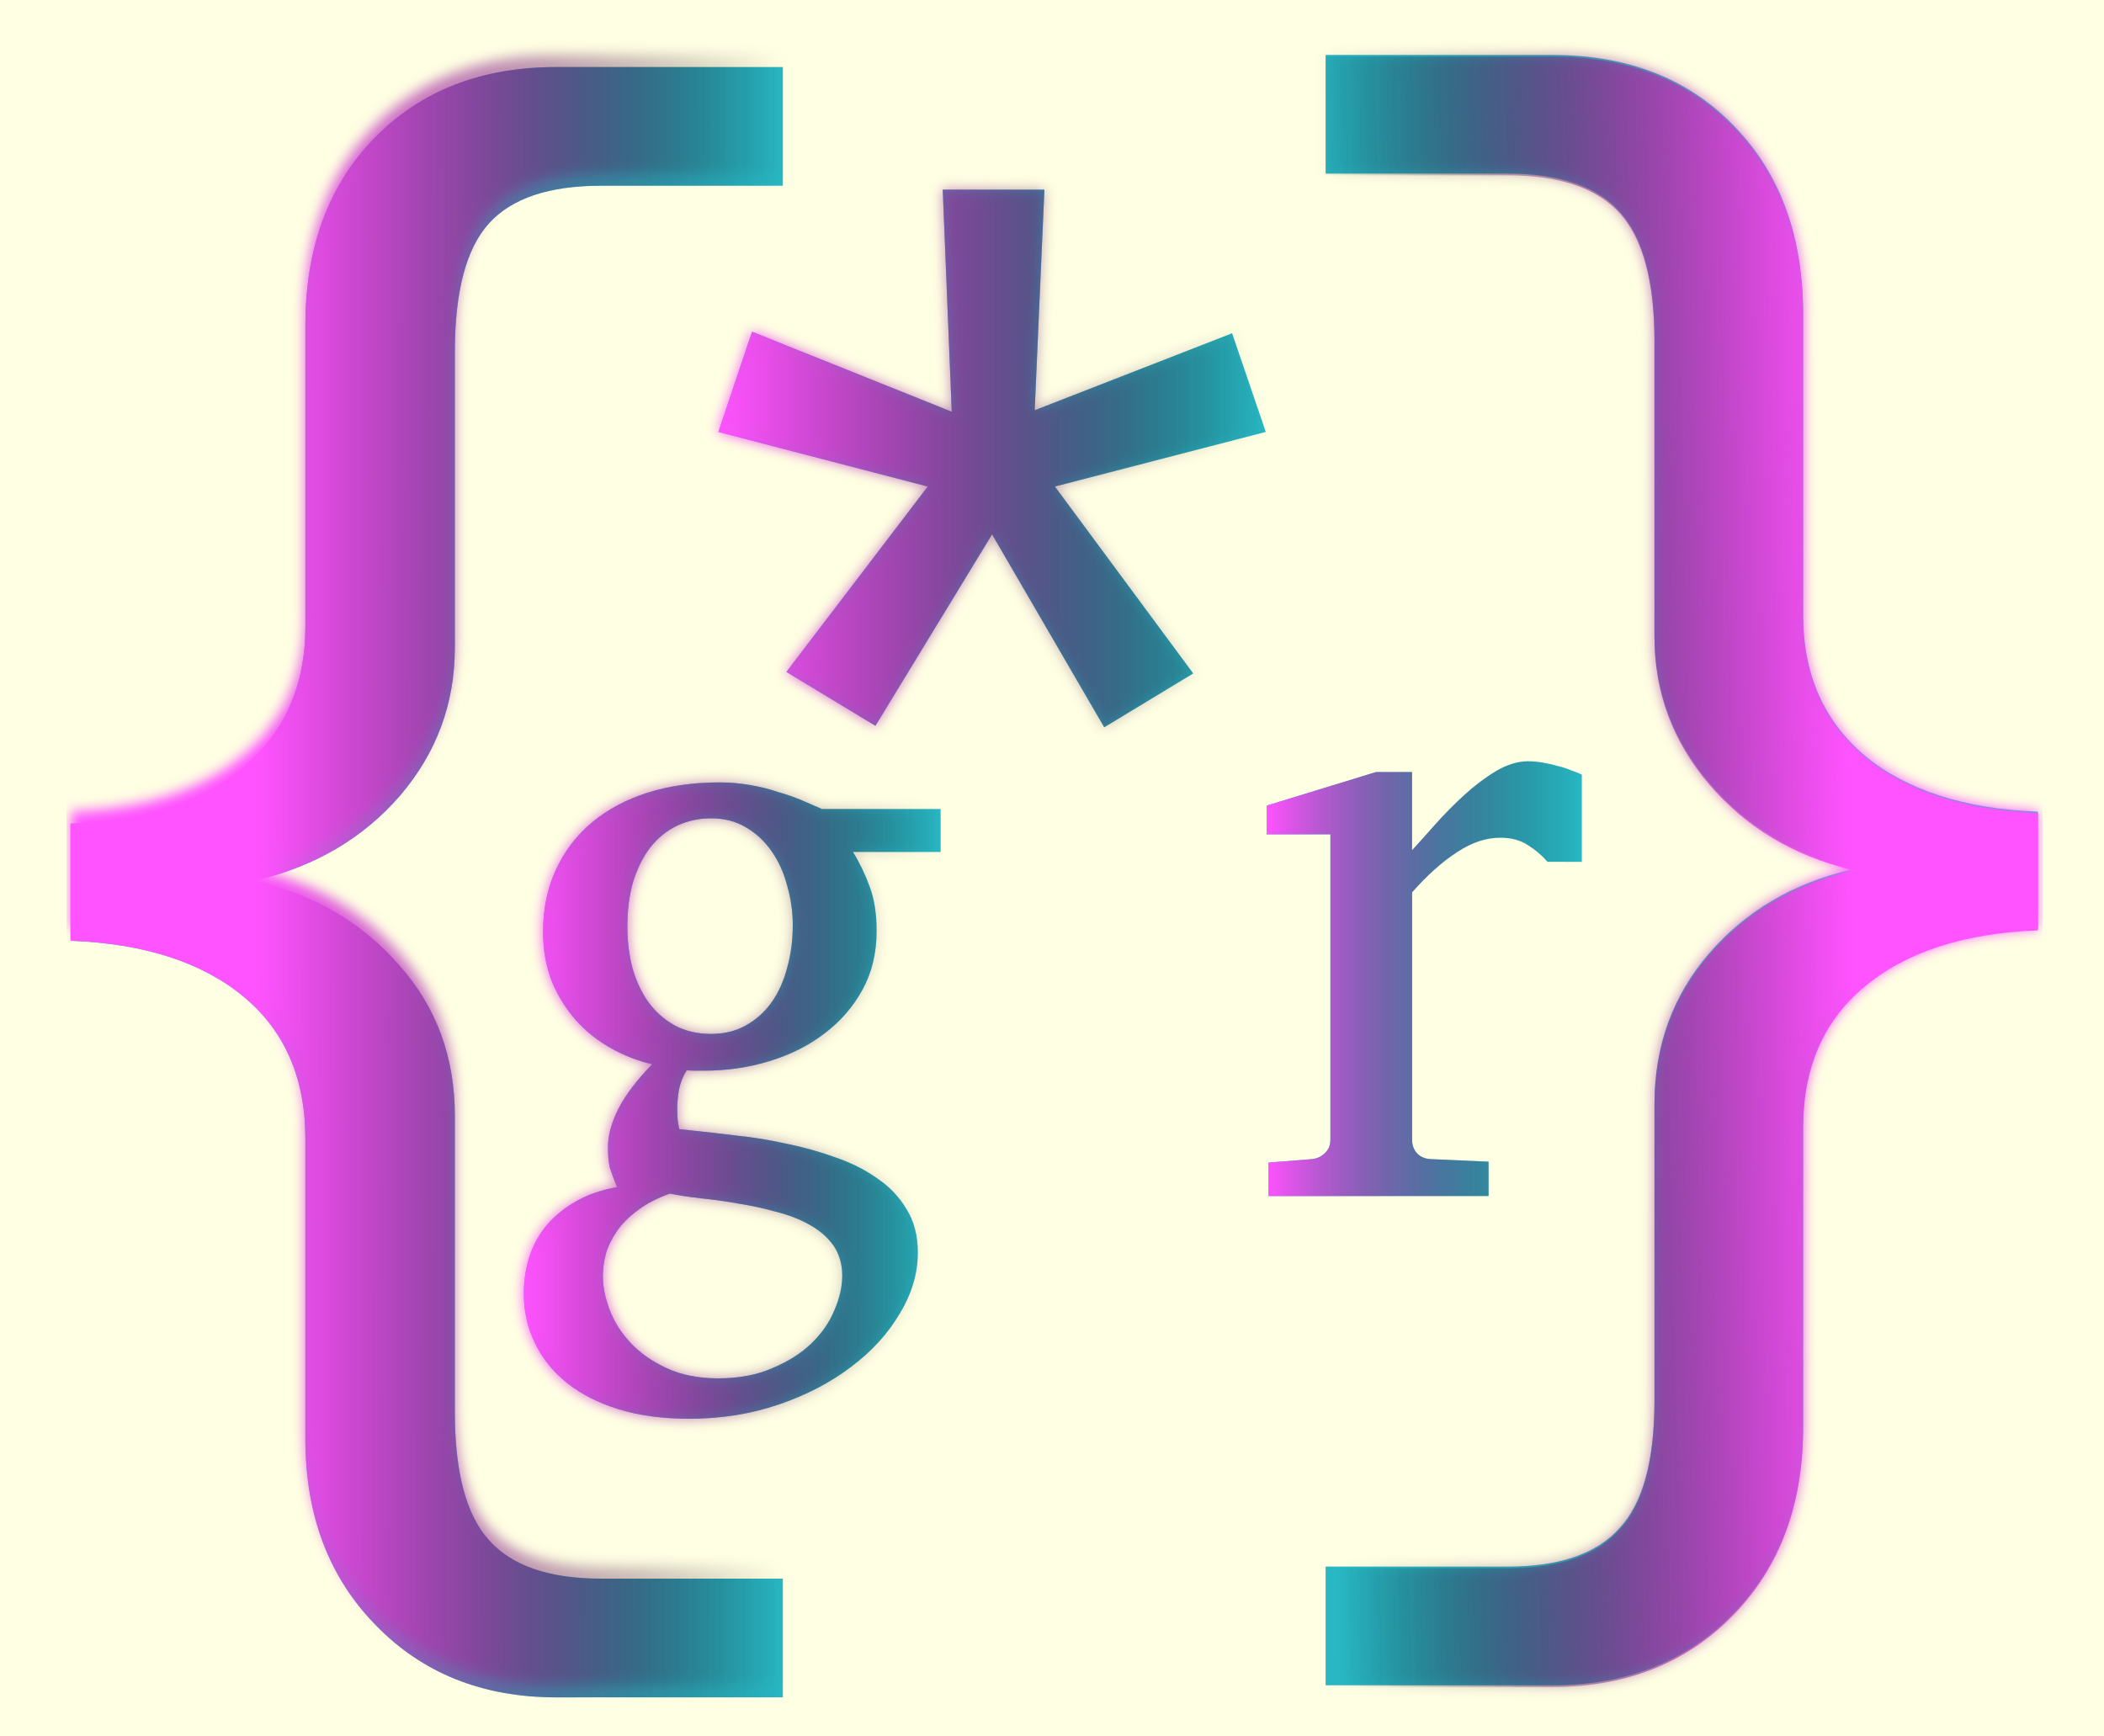
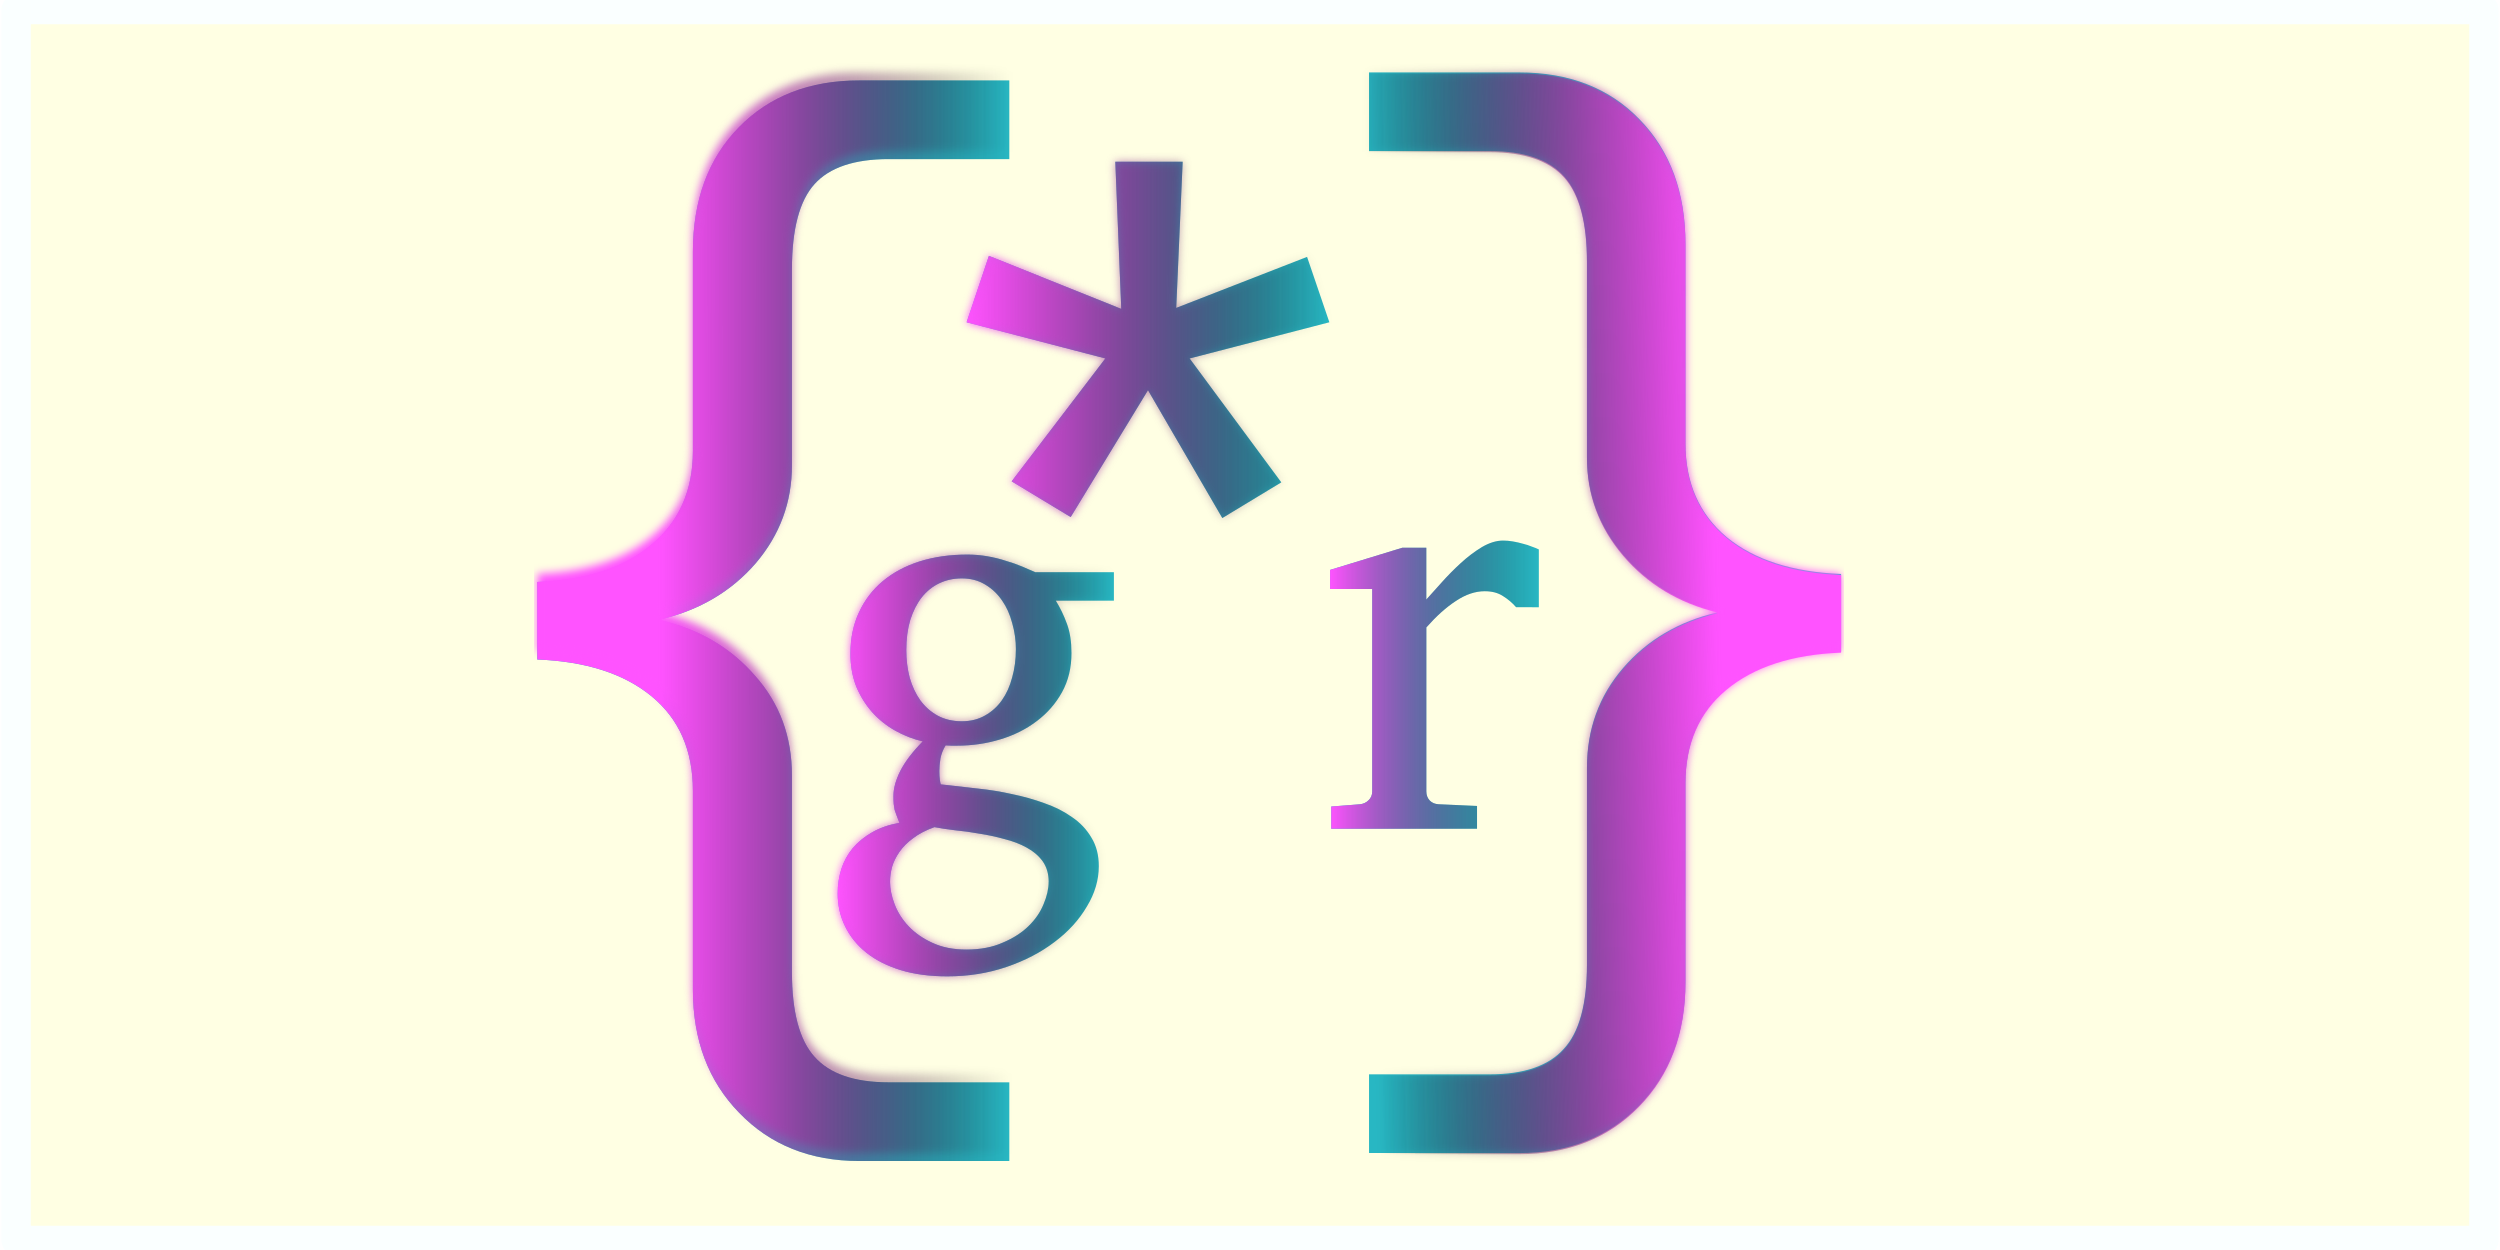
- <svg xmlns="http://www.w3.org/2000/svg" xmlns:ns1="http://www.openswatchbook.org/uri/2009/osb" xmlns:xlink="http://www.w3.org/1999/xlink" width="40mm" height="33mm" viewBox="0 0 40 33" version="1.1" id="svg8">
+ <svg xmlns="http://www.w3.org/2000/svg" xmlns:ns1="http://www.openswatchbook.org/uri/2009/osb" xmlns:xlink="http://www.w3.org/1999/xlink" width="1280mm" height="640mm" viewBox="0 0 1280 640" version="1.1" id="svg8">
  <defs id="defs2">
    <linearGradient id="linearGradient3092" ns1:paint="solid">
      <stop style="stop-color:#ff53ff;stop-opacity:1;" offset="0" id="stop3090" />
    </linearGradient>
    <linearGradient id="linearGradient910">
      <stop style="stop-color:#ff53ff;stop-opacity:1" offset="0" id="stop906" />
      <stop style="stop-color:#000000;stop-opacity:0;" offset="1" id="stop908" />
    </linearGradient>
    <linearGradient id="linearGradient97">
      <stop style="stop-color:#ff53ff;stop-opacity:1" offset="0" id="stop93" />
      <stop style="stop-color:#000000;stop-opacity:0;" offset="1" id="stop95" />
    </linearGradient>
    <linearGradient xlink:href="#linearGradient97" id="linearGradient4545" gradientUnits="userSpaceOnUse" x1="8.34" y1="267.641" x2="18.326" y2="267.649" gradientTransform="translate(0,-0.229805)" />
    <linearGradient xlink:href="#linearGradient910" id="linearGradient4631" gradientUnits="userSpaceOnUse" x1="64.006" y1="260.127" x2="74.412" y2="260.127" gradientTransform="translate(-46.9058,-0.5345391)" />
    <linearGradient xlink:href="#linearGradient910" id="linearGradient4717" gradientUnits="userSpaceOnUse" x1="127.482" y1="267.641" x2="117.465" y2="267.868" gradientTransform="translate(-88.85184,-0.2297991)" />
    <linearGradient xlink:href="#linearGradient97" id="linearGradient6205" x1="13.533" y1="269.261" x2="21.458" y2="269.261" gradientUnits="userSpaceOnUse" gradientTransform="translate(-0.1336348,2.539061)" />
    <filter style="color-interpolation-filters:sRGB" id="filter6520" x="-0.002" width="1.004" y="-0.009" height="1.018">
      <feGaussianBlur stdDeviation="0.118" id="feGaussianBlur6522" />
    </filter>
    <filter style="color-interpolation-filters:sRGB" id="filter6566" x="-0.002" width="1.004" y="-0.009" height="1.018">
      <feGaussianBlur stdDeviation="0.118" id="feGaussianBlur6568" />
    </filter>
    <linearGradient xlink:href="#linearGradient97" id="linearGradient6608" gradientUnits="userSpaceOnUse" x1="8.34" y1="267.641" x2="18.326" y2="267.649" />
    <linearGradient xlink:href="#linearGradient97" id="linearGradient6610" gradientUnits="userSpaceOnUse" x1="13.533" y1="269.261" x2="21.458" y2="269.261" gradientTransform="translate(-0.133634,2.53906)" />
    <linearGradient xlink:href="#linearGradient910" id="linearGradient6622" gradientUnits="userSpaceOnUse" x1="64.006" y1="260.127" x2="74.412" y2="260.127" gradientTransform="translate(-46.9058,-0.53454)" />
    <linearGradient xlink:href="#linearGradient97" id="linearGradient6624" gradientUnits="userSpaceOnUse" x1="74.032" y1="267.345" x2="80.021" y2="267.345" gradientTransform="translate(-46.5049,2.138156)" />
    <linearGradient xlink:href="#linearGradient910" id="linearGradient6636" gradientUnits="userSpaceOnUse" x1="127.482" y1="267.641" x2="117.465" y2="267.868" gradientTransform="translate(-88.85184,-0.1974)" />
  </defs>
-   <g transform="translate(0,-264)" style="display:inline" id="g5420">
-     <g transform="translate(-3.442079,13.1247)" id="g5418" style="font-style:normal;font-variant:normal;font-weight:normal;font-stretch:normal;font-size:83.66px;line-height:1.25;font-family:sans-serif;-inkscape-font-specification:'sans-serif, Normal';font-variant-ligatures:normal;font-variant-caps:normal;font-variant-numeric:normal;font-feature-settings:normal;text-align:start;letter-spacing:0px;word-spacing:0px;writing-mode:lr-tb;text-anchor:start;fill:#28b7c3;fill-opacity:1;stroke:none;stroke-width:0.279;filter:url(#filter6520)" aria-label="{gender*render}">
+   <g transform="translate(0,343)" style="display:inline" id="g5420">
+     <g transform="matrix(17.84799,0,0,17.84799,189.7078,-4802.194)" id="g5418" style="font-style:normal;font-variant:normal;font-weight:normal;font-stretch:normal;font-size:83.66px;line-height:1.25;font-family:sans-serif;-inkscape-font-specification:'sans-serif, Normal';font-variant-ligatures:normal;font-variant-caps:normal;font-variant-numeric:normal;font-feature-settings:normal;text-align:start;letter-spacing:0px;word-spacing:0px;writing-mode:lr-tb;text-anchor:start;fill:#28b7c3;fill-opacity:1;stroke:none;stroke-width:0.279;filter:url(#filter6520)" aria-label="{gender*render}">
      <path id="path5388" style="font-style:normal;font-variant:normal;font-weight:normal;font-stretch:normal;font-size:16.732px;font-family:monospace;-inkscape-font-specification:'monospace, Normal';font-variant-ligatures:normal;font-variant-caps:normal;font-variant-numeric:normal;font-feature-settings:normal;text-align:start;writing-mode:lr-tb;text-anchor:start;fill:#28b7c3;fill-opacity:1;stroke-width:0.554" d="m 14.023,283.149 q -2.111,0 -3.443,-1.38 -1.332,-1.364 -1.332,-3.54 v -5.7 q 0,-1.737 -1.185,-2.712 -1.185,-0.974 -3.28,-1.055 v -2.225 q 2.111,-0.081 3.28,-1.072 1.185,-0.991 1.185,-2.679 v -5.716 q 0,-2.225 1.315,-3.572 1.315,-1.348 3.459,-1.348 h 4.303 v 2.257 h -3.459 q -1.478,0 -2.127,0.714 -0.65,0.715 -0.65,2.452 v 5.618 q 0,1.591 -1.039,2.809 -1.039,1.202 -2.712,1.608 v 0.032 q 1.656,0.39 2.696,1.591 1.055,1.185 1.055,2.858 v 5.635 q 0,1.721 0.65,2.436 0.65,0.731 2.127,0.731 h 3.459 v 2.257 z" />
      <path id="path5390" style="font-style:normal;font-variant:normal;font-weight:normal;font-stretch:normal;font-size:16.732px;font-family:'Abyssinica SIL';-inkscape-font-specification:'Abyssinica SIL, Normal';font-variant-ligatures:normal;font-variant-caps:normal;font-variant-numeric:normal;font-feature-settings:normal;text-align:start;writing-mode:lr-tb;text-anchor:start;fill:#28b7c3;fill-opacity:1;stroke-width:0.279" d="m 19.658,267.074 q 0.188,0.302 0.319,0.662 0.131,0.351 0.131,0.842 0,0.629 -0.27,1.119 -0.27,0.49 -0.727,0.833 -0.449,0.343 -1.046,0.523 -0.588,0.18 -1.242,0.18 h -0.163 q -0.082,0 -0.163,-0.008 -0.106,0.172 -0.147,0.368 -0.033,0.196 -0.033,0.368 0,0.155 0.016,0.261 0.016,0.106 0.025,0.123 l 0.237,0.025 q 0.392,0.041 0.858,0.098 0.474,0.049 0.948,0.155 0.482,0.098 0.931,0.261 0.449,0.155 0.792,0.4 0.351,0.237 0.556,0.588 0.212,0.343 0.212,0.817 0,0.596 -0.343,1.16 -0.335,0.572 -0.923,1.013 -0.588,0.449 -1.381,0.719 -0.792,0.27 -1.699,0.27 -0.752,0 -1.34,-0.18 -0.58,-0.18 -0.98,-0.498 -0.4,-0.319 -0.613,-0.76 -0.212,-0.433 -0.212,-0.94 0,-0.368 0.106,-0.703 0.106,-0.327 0.327,-0.596 0.221,-0.261 0.547,-0.449 0.335,-0.196 0.792,-0.278 -0.049,-0.131 -0.082,-0.212 -0.033,-0.09 -0.057,-0.163 -0.016,-0.082 -0.025,-0.163 -0.008,-0.09 -0.008,-0.229 0,-0.327 0.196,-0.719 0.204,-0.4 0.645,-0.85 -0.417,-0.098 -0.792,-0.31 -0.376,-0.212 -0.662,-0.531 -0.286,-0.327 -0.458,-0.743 -0.163,-0.425 -0.163,-0.931 0,-0.662 0.245,-1.185 0.245,-0.531 0.686,-0.899 0.441,-0.368 1.054,-0.564 0.621,-0.196 1.373,-0.196 0.294,0 0.572,0.049 0.286,0.049 0.531,0.131 0.253,0.073 0.466,0.163 0.212,0.09 0.376,0.163 h 2.255 v 0.817 z m -0.204,8.064 q 0,-0.343 -0.172,-0.588 -0.172,-0.237 -0.458,-0.392 -0.278,-0.155 -0.637,-0.245 -0.351,-0.098 -0.719,-0.155 -0.359,-0.065 -0.703,-0.098 -0.343,-0.041 -0.588,-0.09 -0.368,0.131 -0.613,0.319 -0.245,0.18 -0.392,0.392 -0.147,0.212 -0.212,0.433 -0.057,0.221 -0.057,0.425 0,0.302 0.131,0.645 0.131,0.343 0.4,0.629 0.27,0.286 0.678,0.474 0.417,0.196 0.98,0.196 0.596,0 1.038,-0.196 0.449,-0.188 0.743,-0.474 0.294,-0.286 0.433,-0.629 0.147,-0.343 0.147,-0.645 z m -0.94,-6.659 q 0,-0.392 -0.106,-0.76 -0.098,-0.376 -0.294,-0.654 -0.196,-0.286 -0.49,-0.458 -0.286,-0.172 -0.662,-0.172 -0.351,0 -0.645,0.139 -0.294,0.139 -0.507,0.408 -0.204,0.261 -0.327,0.645 -0.114,0.384 -0.114,0.866 0,0.417 0.098,0.792 0.106,0.368 0.302,0.645 0.204,0.278 0.498,0.441 0.302,0.163 0.694,0.163 0.376,0 0.662,-0.163 0.294,-0.163 0.49,-0.441 0.196,-0.278 0.294,-0.654 0.106,-0.376 0.106,-0.801 z" />
      <path id="path5402" style="font-style:normal;font-variant:normal;font-weight:normal;font-stretch:normal;font-size:16.732px;font-family:monospace;-inkscape-font-specification:'monospace, Normal';font-variant-ligatures:normal;font-variant-caps:normal;font-variant-numeric:normal;font-feature-settings:normal;text-align:start;writing-mode:lr-tb;text-anchor:start;opacity:1;fill:#28b7c3;fill-opacity:1;stroke-width:0.485" d="m 23.113,258.676 3.753,-1.464 0.64,1.876 -4.009,1.038 2.63,3.554 -1.692,1.024 -2.132,-3.668 -2.218,3.639 -1.692,-1.024 2.687,-3.525 -3.98,-1.038 0.64,-1.905 3.796,1.521 -0.171,-4.222 h 1.933 z" />
      <path id="path5404" style="font-style:normal;font-variant:normal;font-weight:normal;font-stretch:normal;font-size:16.732px;font-family:'Abyssinica SIL';-inkscape-font-specification:'Abyssinica SIL, Normal';font-variant-ligatures:normal;font-variant-caps:normal;font-variant-numeric:normal;font-feature-settings:normal;text-align:start;writing-mode:lr-tb;text-anchor:start;fill:#28b7c3;fill-opacity:1;stroke-width:0.279" d="m 32.862,267.261 q -0.163,-0.188 -0.376,-0.319 -0.212,-0.139 -0.523,-0.139 -0.408,0 -0.825,0.278 -0.417,0.27 -0.85,0.76 v 4.706 q 0,0.155 0.098,0.261 0.098,0.098 0.253,0.106 l 1.103,0.049 v 0.654 h -4.183 v -0.637 l 0.825,-0.065 q 0.147,-0.016 0.245,-0.114 0.106,-0.098 0.106,-0.253 v -5.809 h -1.209 v -0.547 l 2.075,-0.637 h 0.686 v 1.487 q 0.18,-0.196 0.433,-0.482 0.261,-0.294 0.556,-0.564 0.294,-0.27 0.605,-0.458 0.319,-0.188 0.613,-0.188 0.131,0 0.278,0.025 0.147,0.025 0.286,0.065 0.139,0.033 0.253,0.082 0.123,0.041 0.204,0.082 v 1.659 z" />
      <path id="path5416" style="font-style:normal;font-variant:normal;font-weight:normal;font-stretch:normal;font-size:16.732px;font-family:monospace;-inkscape-font-specification:'monospace, Normal';font-variant-ligatures:normal;font-variant-caps:normal;font-variant-numeric:normal;font-feature-settings:normal;text-align:start;writing-mode:lr-tb;text-anchor:start;fill:#28b7c3;fill-opacity:1;stroke-width:0.554" d="m 28.644,282.919 v -2.257 h 3.459 q 1.478,0 2.127,-0.731 0.666,-0.714 0.666,-2.436 v -5.635 q 0,-1.656 1.039,-2.858 1.039,-1.202 2.696,-1.591 v -0.032 q -1.656,-0.406 -2.696,-1.624 -1.039,-1.218 -1.039,-2.793 v -5.618 q 0,-1.705 -0.65,-2.436 -0.65,-0.731 -2.143,-0.731 h -3.459 v -2.257 h 4.303 q 2.16,0 3.459,1.348 1.315,1.348 1.315,3.572 v 5.716 q 0,1.705 1.185,2.696 1.185,0.974 3.28,1.056 v 2.225 q -2.111,0.081 -3.296,1.072 -1.169,0.974 -1.169,2.696 v 5.7 q 0,2.192 -1.332,3.556 -1.332,1.364 -3.443,1.364 z" />
    </g>
-     <rect style="opacity:1;vector-effect:none;fill:#ffffe3;fill-opacity:1;stroke:#faffff;stroke-width:0.661;stroke-linecap:round;stroke-linejoin:round;stroke-miterlimit:4;stroke-dasharray:none;stroke-dashoffset:0;stroke-opacity:1" id="rect6776" width="43.431" height="35.413" x="-0.935" y="263.19" />
+     <rect style="opacity:1;vector-effect:none;fill:#ffffe3;fill-opacity:1;stroke:#faffff;stroke-width:15.051;stroke-linecap:round;stroke-linejoin:round;stroke-miterlimit:4;stroke-dasharray:none;stroke-dashoffset:0;stroke-opacity:1" id="rect6776" width="1263.521" height="630.229" x="8.245" y="-338.111" />
  </g>
-   <g id="g6470" style="display:inline" transform="translate(0,-264)">
-     <g aria-label="{gender*render}" style="font-style:normal;font-variant:normal;font-weight:normal;font-stretch:normal;font-size:83.66px;line-height:1.25;font-family:sans-serif;-inkscape-font-specification:'sans-serif, Normal';font-variant-ligatures:normal;font-variant-caps:normal;font-variant-numeric:normal;font-feature-settings:normal;text-align:start;letter-spacing:0px;word-spacing:0px;writing-mode:lr-tb;text-anchor:start;fill:#28b7c3;fill-opacity:1;stroke:none;stroke-width:0.279" id="g6468" transform="translate(-3.442079,13.1247)">
+   <g id="g6470" style="display:inline" transform="translate(0,343)">
+     <g aria-label="{gender*render}" style="font-style:normal;font-variant:normal;font-weight:normal;font-stretch:normal;font-size:83.66px;line-height:1.25;font-family:sans-serif;-inkscape-font-specification:'sans-serif, Normal';font-variant-ligatures:normal;font-variant-caps:normal;font-variant-numeric:normal;font-feature-settings:normal;text-align:start;letter-spacing:0px;word-spacing:0px;writing-mode:lr-tb;text-anchor:start;fill:#28b7c3;fill-opacity:1;stroke:none;stroke-width:0.279" id="g6468" transform="matrix(17.84799,0,0,17.84799,189.7078,-4802.194)">
      <path d="m 14.023,283.149 q -2.111,0 -3.443,-1.38 -1.332,-1.364 -1.332,-3.54 v -5.7 q 0,-1.737 -1.185,-2.712 -1.185,-0.974 -3.28,-1.055 v -2.225 q 2.111,-0.081 3.28,-1.072 1.185,-0.991 1.185,-2.679 v -5.716 q 0,-2.225 1.315,-3.572 1.315,-1.348 3.459,-1.348 h 4.303 v 2.257 h -3.459 q -1.478,0 -2.127,0.714 -0.65,0.715 -0.65,2.452 v 5.618 q 0,1.591 -1.039,2.809 -1.039,1.202 -2.712,1.608 v 0.032 q 1.656,0.39 2.696,1.591 1.055,1.185 1.055,2.858 v 5.635 q 0,1.721 0.65,2.436 0.65,0.731 2.127,0.731 h 3.459 v 2.257 z" style="font-style:normal;font-variant:normal;font-weight:normal;font-stretch:normal;font-size:16.732px;font-family:monospace;-inkscape-font-specification:'monospace, Normal';font-variant-ligatures:normal;font-variant-caps:normal;font-variant-numeric:normal;font-feature-settings:normal;text-align:start;writing-mode:lr-tb;text-anchor:start;fill:#28b7c3;fill-opacity:1;stroke-width:0.554" id="path6438" />
      <path d="m 19.658,267.074 q 0.188,0.302 0.319,0.662 0.131,0.351 0.131,0.842 0,0.629 -0.27,1.119 -0.27,0.49 -0.727,0.833 -0.449,0.343 -1.046,0.523 -0.588,0.18 -1.242,0.18 h -0.163 q -0.082,0 -0.163,-0.008 -0.106,0.172 -0.147,0.368 -0.033,0.196 -0.033,0.368 0,0.155 0.016,0.261 0.016,0.106 0.025,0.123 l 0.237,0.025 q 0.392,0.041 0.858,0.098 0.474,0.049 0.948,0.155 0.482,0.098 0.931,0.261 0.449,0.155 0.792,0.4 0.351,0.237 0.556,0.588 0.212,0.343 0.212,0.817 0,0.596 -0.343,1.16 -0.335,0.572 -0.923,1.013 -0.588,0.449 -1.381,0.719 -0.792,0.27 -1.699,0.27 -0.752,0 -1.34,-0.18 -0.58,-0.18 -0.98,-0.498 -0.4,-0.319 -0.613,-0.76 -0.212,-0.433 -0.212,-0.94 0,-0.368 0.106,-0.703 0.106,-0.327 0.327,-0.596 0.221,-0.261 0.547,-0.449 0.335,-0.196 0.792,-0.278 -0.049,-0.131 -0.082,-0.212 -0.033,-0.09 -0.057,-0.163 -0.016,-0.082 -0.025,-0.163 -0.008,-0.09 -0.008,-0.229 0,-0.327 0.196,-0.719 0.204,-0.4 0.645,-0.85 -0.417,-0.098 -0.792,-0.31 -0.376,-0.212 -0.662,-0.531 -0.286,-0.327 -0.458,-0.743 -0.163,-0.425 -0.163,-0.931 0,-0.662 0.245,-1.185 0.245,-0.531 0.686,-0.899 0.441,-0.368 1.054,-0.564 0.621,-0.196 1.373,-0.196 0.294,0 0.572,0.049 0.286,0.049 0.531,0.131 0.253,0.073 0.466,0.163 0.212,0.09 0.376,0.163 h 2.255 v 0.817 z m -0.204,8.064 q 0,-0.343 -0.172,-0.588 -0.172,-0.237 -0.458,-0.392 -0.278,-0.155 -0.637,-0.245 -0.351,-0.098 -0.719,-0.155 -0.359,-0.065 -0.703,-0.098 -0.343,-0.041 -0.588,-0.09 -0.368,0.131 -0.613,0.319 -0.245,0.18 -0.392,0.392 -0.147,0.212 -0.212,0.433 -0.057,0.221 -0.057,0.425 0,0.302 0.131,0.645 0.131,0.343 0.4,0.629 0.27,0.286 0.678,0.474 0.417,0.196 0.98,0.196 0.596,0 1.038,-0.196 0.449,-0.188 0.743,-0.474 0.294,-0.286 0.433,-0.629 0.147,-0.343 0.147,-0.645 z m -0.94,-6.659 q 0,-0.392 -0.106,-0.76 -0.098,-0.376 -0.294,-0.654 -0.196,-0.286 -0.49,-0.458 -0.286,-0.172 -0.662,-0.172 -0.351,0 -0.645,0.139 -0.294,0.139 -0.507,0.408 -0.204,0.261 -0.327,0.645 -0.114,0.384 -0.114,0.866 0,0.417 0.098,0.792 0.106,0.368 0.302,0.645 0.204,0.278 0.498,0.441 0.302,0.163 0.694,0.163 0.376,0 0.662,-0.163 0.294,-0.163 0.49,-0.441 0.196,-0.278 0.294,-0.654 0.106,-0.376 0.106,-0.801 z" style="font-style:normal;font-variant:normal;font-weight:normal;font-stretch:normal;font-size:16.732px;font-family:'Abyssinica SIL';-inkscape-font-specification:'Abyssinica SIL, Normal';font-variant-ligatures:normal;font-variant-caps:normal;font-variant-numeric:normal;font-feature-settings:normal;text-align:start;writing-mode:lr-tb;text-anchor:start;fill:#28b7c3;fill-opacity:1;stroke-width:0.279" id="path6440" />
      <path d="m 23.113,258.676 3.753,-1.464 0.64,1.876 -4.009,1.038 2.63,3.554 -1.692,1.024 -2.132,-3.668 -2.218,3.639 -1.692,-1.024 2.687,-3.525 -3.98,-1.038 0.64,-1.905 3.796,1.521 -0.171,-4.222 h 1.933 z" style="font-style:normal;font-variant:normal;font-weight:normal;font-stretch:normal;font-size:16.732px;font-family:monospace;-inkscape-font-specification:'monospace, Normal';font-variant-ligatures:normal;font-variant-caps:normal;font-variant-numeric:normal;font-feature-settings:normal;text-align:start;writing-mode:lr-tb;text-anchor:start;opacity:1;fill:#28b7c3;fill-opacity:1;stroke-width:0.485" id="path6452" />
      <path d="m 32.862,267.261 q -0.163,-0.188 -0.376,-0.319 -0.212,-0.139 -0.523,-0.139 -0.408,0 -0.825,0.278 -0.417,0.27 -0.85,0.76 v 4.706 q 0,0.155 0.098,0.261 0.098,0.098 0.253,0.106 l 1.103,0.049 v 0.654 h -4.183 v -0.637 l 0.825,-0.065 q 0.147,-0.016 0.245,-0.114 0.106,-0.098 0.106,-0.253 v -5.809 h -1.209 v -0.547 l 2.075,-0.637 h 0.686 v 1.487 q 0.18,-0.196 0.433,-0.482 0.261,-0.294 0.556,-0.564 0.294,-0.27 0.605,-0.458 0.319,-0.188 0.613,-0.188 0.131,0 0.278,0.025 0.147,0.025 0.286,0.065 0.139,0.033 0.253,0.082 0.123,0.041 0.204,0.082 v 1.659 z" style="font-style:normal;font-variant:normal;font-weight:normal;font-stretch:normal;font-size:16.732px;font-family:'Abyssinica SIL';-inkscape-font-specification:'Abyssinica SIL, Normal';font-variant-ligatures:normal;font-variant-caps:normal;font-variant-numeric:normal;font-feature-settings:normal;text-align:start;writing-mode:lr-tb;text-anchor:start;fill:#28b7c3;fill-opacity:1;stroke-width:0.279" id="path6454" />
      <path d="m 28.644,282.919 v -2.257 h 3.459 q 1.478,0 2.127,-0.731 0.666,-0.714 0.666,-2.436 v -5.635 q 0,-1.656 1.039,-2.858 1.039,-1.202 2.696,-1.591 v -0.032 q -1.656,-0.406 -2.696,-1.624 -1.039,-1.218 -1.039,-2.793 v -5.618 q 0,-1.705 -0.65,-2.436 -0.65,-0.731 -2.143,-0.731 h -3.459 v -2.257 h 4.303 q 2.16,0 3.459,1.348 1.315,1.348 1.315,3.572 v 5.716 q 0,1.705 1.185,2.696 1.185,0.974 3.28,1.056 v 2.225 q -2.111,0.081 -3.296,1.072 -1.169,0.974 -1.169,2.696 v 5.7 q 0,2.192 -1.332,3.556 -1.332,1.364 -3.443,1.364 z" style="font-style:normal;font-variant:normal;font-weight:normal;font-stretch:normal;font-size:16.732px;font-family:monospace;-inkscape-font-specification:'monospace, Normal';font-variant-ligatures:normal;font-variant-caps:normal;font-variant-numeric:normal;font-feature-settings:normal;text-align:start;writing-mode:lr-tb;text-anchor:start;fill:#28b7c3;fill-opacity:1;stroke-width:0.554" id="path6466" />
    </g>
  </g>
-   <g id="layer1" style="display:inline" transform="translate(0,-264)">
-     <g aria-label="{gender*render}" style="font-style:normal;font-variant:normal;font-weight:normal;font-stretch:normal;font-size:83.66px;line-height:1.25;font-family:sans-serif;-inkscape-font-specification:'sans-serif, Normal';font-variant-ligatures:normal;font-variant-caps:normal;font-variant-numeric:normal;font-feature-settings:normal;text-align:start;letter-spacing:0px;word-spacing:0px;writing-mode:lr-tb;text-anchor:start;fill:#000000;fill-opacity:1;stroke:none;stroke-width:0.279" id="text12-4" transform="translate(-3.442079,13.1247)">
+   <g id="layer1" style="display:inline" transform="translate(0,343)">
+     <g aria-label="{gender*render}" style="font-style:normal;font-variant:normal;font-weight:normal;font-stretch:normal;font-size:83.66px;line-height:1.25;font-family:sans-serif;-inkscape-font-specification:'sans-serif, Normal';font-variant-ligatures:normal;font-variant-caps:normal;font-variant-numeric:normal;font-feature-settings:normal;text-align:start;letter-spacing:0px;word-spacing:0px;writing-mode:lr-tb;text-anchor:start;fill:#000000;fill-opacity:1;stroke:none;stroke-width:0.279" id="text12-4" transform="matrix(17.84799,0,0,17.84799,189.7078,-4802.194)">
      <path d="m 14.023,283.149 q -2.111,0 -3.443,-1.38 -1.332,-1.364 -1.332,-3.54 v -5.7 q 0,-1.737 -1.185,-2.712 -1.185,-0.974 -3.28,-1.055 v -2.225 q 2.111,-0.081 3.28,-1.072 1.185,-0.991 1.185,-2.679 v -5.716 q 0,-2.225 1.315,-3.572 1.315,-1.348 3.459,-1.348 h 4.303 v 2.257 h -3.459 q -1.478,0 -2.127,0.714 -0.65,0.715 -0.65,2.452 v 5.618 q 0,1.591 -1.039,2.809 -1.039,1.202 -2.712,1.608 v 0.032 q 1.656,0.39 2.696,1.591 1.055,1.185 1.055,2.858 v 5.635 q 0,1.721 0.65,2.436 0.65,0.731 2.127,0.731 h 3.459 v 2.257 z" style="font-style:normal;font-variant:normal;font-weight:normal;font-stretch:normal;font-size:16.732px;font-family:monospace;-inkscape-font-specification:'monospace, Normal';font-variant-ligatures:normal;font-variant-caps:normal;font-variant-numeric:normal;font-feature-settings:normal;text-align:start;writing-mode:lr-tb;text-anchor:start;fill:url(#linearGradient6608);stroke-width:0.554" id="path24-1" />
      <path d="m 19.658,267.074 q 0.188,0.302 0.319,0.662 0.131,0.351 0.131,0.842 0,0.629 -0.27,1.119 -0.27,0.49 -0.727,0.833 -0.449,0.343 -1.046,0.523 -0.588,0.18 -1.242,0.18 h -0.163 q -0.082,0 -0.163,-0.008 -0.106,0.172 -0.147,0.368 -0.033,0.196 -0.033,0.368 0,0.155 0.016,0.261 0.016,0.106 0.025,0.123 l 0.237,0.025 q 0.392,0.041 0.858,0.098 0.474,0.049 0.948,0.155 0.482,0.098 0.931,0.261 0.449,0.155 0.792,0.4 0.351,0.237 0.556,0.588 0.212,0.343 0.212,0.817 0,0.596 -0.343,1.16 -0.335,0.572 -0.923,1.013 -0.588,0.449 -1.381,0.719 -0.792,0.27 -1.699,0.27 -0.752,0 -1.34,-0.18 -0.58,-0.18 -0.98,-0.498 -0.4,-0.319 -0.613,-0.76 -0.212,-0.433 -0.212,-0.94 0,-0.368 0.106,-0.703 0.106,-0.327 0.327,-0.596 0.221,-0.261 0.547,-0.449 0.335,-0.196 0.792,-0.278 -0.049,-0.131 -0.082,-0.212 -0.033,-0.09 -0.057,-0.163 -0.016,-0.082 -0.025,-0.163 -0.008,-0.09 -0.008,-0.229 0,-0.327 0.196,-0.719 0.204,-0.4 0.645,-0.85 -0.417,-0.098 -0.792,-0.31 -0.376,-0.212 -0.662,-0.531 -0.286,-0.327 -0.458,-0.743 -0.163,-0.425 -0.163,-0.931 0,-0.662 0.245,-1.185 0.245,-0.531 0.686,-0.899 0.441,-0.368 1.054,-0.564 0.621,-0.196 1.373,-0.196 0.294,0 0.572,0.049 0.286,0.049 0.531,0.131 0.253,0.073 0.466,0.163 0.212,0.09 0.376,0.163 h 2.255 v 0.817 z m -0.204,8.064 q 0,-0.343 -0.172,-0.588 -0.172,-0.237 -0.458,-0.392 -0.278,-0.155 -0.637,-0.245 -0.351,-0.098 -0.719,-0.155 -0.359,-0.065 -0.703,-0.098 -0.343,-0.041 -0.588,-0.09 -0.368,0.131 -0.613,0.319 -0.245,0.18 -0.392,0.392 -0.147,0.212 -0.212,0.433 -0.057,0.221 -0.057,0.425 0,0.302 0.131,0.645 0.131,0.343 0.4,0.629 0.27,0.286 0.678,0.474 0.417,0.196 0.98,0.196 0.596,0 1.038,-0.196 0.449,-0.188 0.743,-0.474 0.294,-0.286 0.433,-0.629 0.147,-0.343 0.147,-0.645 z m -0.94,-6.659 q 0,-0.392 -0.106,-0.76 -0.098,-0.376 -0.294,-0.654 -0.196,-0.286 -0.49,-0.458 -0.286,-0.172 -0.662,-0.172 -0.351,0 -0.645,0.139 -0.294,0.139 -0.507,0.408 -0.204,0.261 -0.327,0.645 -0.114,0.384 -0.114,0.866 0,0.417 0.098,0.792 0.106,0.368 0.302,0.645 0.204,0.278 0.498,0.441 0.302,0.163 0.694,0.163 0.376,0 0.662,-0.163 0.294,-0.163 0.49,-0.441 0.196,-0.278 0.294,-0.654 0.106,-0.376 0.106,-0.801 z" style="font-style:normal;font-variant:normal;font-weight:normal;font-stretch:normal;font-size:16.732px;font-family:'Abyssinica SIL';-inkscape-font-specification:'Abyssinica SIL, Normal';font-variant-ligatures:normal;font-variant-caps:normal;font-variant-numeric:normal;font-feature-settings:normal;text-align:start;writing-mode:lr-tb;text-anchor:start;fill:url(#linearGradient6610);fill-opacity:1;stroke-width:0.279" id="path26-1" />
      <path d="m 23.113,258.676 3.753,-1.464 0.64,1.876 -4.009,1.038 2.63,3.554 -1.692,1.024 -2.132,-3.668 -2.218,3.639 -1.692,-1.024 2.687,-3.525 -3.98,-1.038 0.64,-1.905 3.796,1.521 -0.171,-4.222 h 1.933 z" style="font-style:normal;font-variant:normal;font-weight:normal;font-stretch:normal;font-size:16.732px;font-family:monospace;-inkscape-font-specification:'monospace, Normal';font-variant-ligatures:normal;font-variant-caps:normal;font-variant-numeric:normal;font-feature-settings:normal;text-align:start;writing-mode:lr-tb;text-anchor:start;opacity:1;fill:url(#linearGradient6622);fill-opacity:1;stroke-width:0.485" id="path38-7" />
      <path d="m 32.862,267.261 q -0.163,-0.188 -0.376,-0.319 -0.212,-0.139 -0.523,-0.139 -0.408,0 -0.825,0.278 -0.417,0.27 -0.85,0.76 v 4.706 q 0,0.155 0.098,0.261 0.098,0.098 0.253,0.106 l 1.103,0.049 v 0.654 h -4.183 v -0.637 l 0.825,-0.065 q 0.147,-0.016 0.245,-0.114 0.106,-0.098 0.106,-0.253 v -5.809 h -1.209 v -0.547 l 2.075,-0.637 h 0.686 v 1.487 q 0.18,-0.196 0.433,-0.482 0.261,-0.294 0.556,-0.564 0.294,-0.27 0.605,-0.458 0.319,-0.188 0.613,-0.188 0.131,0 0.278,0.025 0.147,0.025 0.286,0.065 0.139,0.033 0.253,0.082 0.123,0.041 0.204,0.082 v 1.659 z" style="font-style:normal;font-variant:normal;font-weight:normal;font-stretch:normal;font-size:16.732px;font-family:'Abyssinica SIL';-inkscape-font-specification:'Abyssinica SIL, Normal';font-variant-ligatures:normal;font-variant-caps:normal;font-variant-numeric:normal;font-feature-settings:normal;text-align:start;writing-mode:lr-tb;text-anchor:start;fill:url(#linearGradient6624);fill-opacity:1;stroke-width:0.279" id="path40-7" />
      <path d="m 28.644,282.951 v -2.257 h 3.459 q 1.478,0 2.127,-0.731 0.666,-0.714 0.666,-2.436 v -5.635 q 0,-1.656 1.039,-2.858 1.039,-1.202 2.696,-1.591 v -0.032 q -1.656,-0.406 -2.696,-1.624 -1.039,-1.218 -1.039,-2.793 v -5.618 q 0,-1.705 -0.65,-2.436 -0.65,-0.731 -2.143,-0.731 h -3.459 v -2.257 h 4.303 q 2.16,0 3.459,1.348 1.315,1.348 1.315,3.572 v 5.716 q 0,1.705 1.185,2.696 1.185,0.974 3.28,1.056 v 2.225 q -2.111,0.081 -3.296,1.072 -1.169,0.974 -1.169,2.696 v 5.7 q 0,2.192 -1.332,3.556 -1.332,1.364 -3.443,1.364 z" style="font-style:normal;font-variant:normal;font-weight:normal;font-stretch:normal;font-size:16.732px;font-family:monospace;-inkscape-font-specification:'monospace, Normal';font-variant-ligatures:normal;font-variant-caps:normal;font-variant-numeric:normal;font-feature-settings:normal;text-align:start;writing-mode:lr-tb;text-anchor:start;fill:url(#linearGradient6636);fill-opacity:1;stroke-width:0.554" id="path52-0" />
    </g>
  </g>
-   <g transform="translate(0,-264)" style="display:inline" id="g6556">
-     <g transform="translate(-3.442079,13.1247)" id="g6554" style="font-style:normal;font-variant:normal;font-weight:normal;font-stretch:normal;font-size:83.66px;line-height:1.25;font-family:sans-serif;-inkscape-font-specification:'sans-serif, Normal';font-variant-ligatures:normal;font-variant-caps:normal;font-variant-numeric:normal;font-feature-settings:normal;text-align:start;letter-spacing:0px;word-spacing:0px;writing-mode:lr-tb;text-anchor:start;fill:#000000;fill-opacity:1;stroke:none;stroke-width:0.279;filter:url(#filter6566)" aria-label="{gender*render}">
+   <g transform="translate(0,343)" style="display:inline" id="g6556">
+     <g transform="matrix(17.84799,0,0,17.84799,189.7078,-4802.194)" id="g6554" style="font-style:normal;font-variant:normal;font-weight:normal;font-stretch:normal;font-size:83.66px;line-height:1.25;font-family:sans-serif;-inkscape-font-specification:'sans-serif, Normal';font-variant-ligatures:normal;font-variant-caps:normal;font-variant-numeric:normal;font-feature-settings:normal;text-align:start;letter-spacing:0px;word-spacing:0px;writing-mode:lr-tb;text-anchor:start;fill:#000000;fill-opacity:1;stroke:none;stroke-width:0.279;filter:url(#filter6566)" aria-label="{gender*render}">
      <path id="path6524" style="font-style:normal;font-variant:normal;font-weight:normal;font-stretch:normal;font-size:16.732px;font-family:monospace;-inkscape-font-specification:'monospace, Normal';font-variant-ligatures:normal;font-variant-caps:normal;font-variant-numeric:normal;font-feature-settings:normal;text-align:start;writing-mode:lr-tb;text-anchor:start;fill:url(#linearGradient4545);stroke-width:0.554" d="m 14.023,282.919 q -2.111,0 -3.443,-1.38 -1.332,-1.364 -1.332,-3.54 v -5.7 q 0,-1.737 -1.185,-2.712 -1.185,-0.974 -3.28,-1.055 v -2.225 q 2.111,-0.081 3.28,-1.072 1.185,-0.991 1.185,-2.679 v -5.716 q 0,-2.225 1.315,-3.572 1.315,-1.348 3.459,-1.348 h 4.303 v 2.257 h -3.459 q -1.478,0 -2.127,0.714 -0.65,0.715 -0.65,2.452 v 5.618 q 0,1.591 -1.039,2.809 -1.039,1.202 -2.712,1.608 v 0.032 q 1.656,0.39 2.696,1.591 1.055,1.185 1.055,2.858 v 5.635 q 0,1.721 0.65,2.436 0.65,0.731 2.127,0.731 h 3.459 v 2.257 z" />
      <path id="path6526" style="font-style:normal;font-variant:normal;font-weight:normal;font-stretch:normal;font-size:16.732px;font-family:'Abyssinica SIL';-inkscape-font-specification:'Abyssinica SIL, Normal';font-variant-ligatures:normal;font-variant-caps:normal;font-variant-numeric:normal;font-feature-settings:normal;text-align:start;writing-mode:lr-tb;text-anchor:start;fill:url(#linearGradient6205);fill-opacity:1;stroke-width:0.279" d="m 19.658,267.074 q 0.188,0.302 0.319,0.662 0.131,0.351 0.131,0.842 0,0.629 -0.27,1.119 -0.27,0.49 -0.727,0.833 -0.449,0.343 -1.046,0.523 -0.588,0.18 -1.242,0.18 h -0.163 q -0.082,0 -0.163,-0.008 -0.106,0.172 -0.147,0.368 -0.033,0.196 -0.033,0.368 0,0.155 0.016,0.261 0.016,0.106 0.025,0.123 l 0.237,0.025 q 0.392,0.041 0.858,0.098 0.474,0.049 0.948,0.155 0.482,0.098 0.931,0.261 0.449,0.155 0.792,0.4 0.351,0.237 0.556,0.588 0.212,0.343 0.212,0.817 0,0.596 -0.343,1.16 -0.335,0.572 -0.923,1.013 -0.588,0.449 -1.381,0.719 -0.792,0.27 -1.699,0.27 -0.752,0 -1.34,-0.18 -0.58,-0.18 -0.98,-0.498 -0.4,-0.319 -0.613,-0.76 -0.212,-0.433 -0.212,-0.94 0,-0.368 0.106,-0.703 0.106,-0.327 0.327,-0.596 0.221,-0.261 0.547,-0.449 0.335,-0.196 0.792,-0.278 -0.049,-0.131 -0.082,-0.212 -0.033,-0.09 -0.057,-0.163 -0.016,-0.082 -0.025,-0.163 -0.008,-0.09 -0.008,-0.229 0,-0.327 0.196,-0.719 0.204,-0.4 0.645,-0.85 -0.417,-0.098 -0.792,-0.31 -0.376,-0.212 -0.662,-0.531 -0.286,-0.327 -0.458,-0.743 -0.163,-0.425 -0.163,-0.931 0,-0.662 0.245,-1.185 0.245,-0.531 0.686,-0.899 0.441,-0.368 1.054,-0.564 0.621,-0.196 1.373,-0.196 0.294,0 0.572,0.049 0.286,0.049 0.531,0.131 0.253,0.073 0.466,0.163 0.212,0.09 0.376,0.163 h 2.255 v 0.817 z m -0.204,8.064 q 0,-0.343 -0.172,-0.588 -0.172,-0.237 -0.458,-0.392 -0.278,-0.155 -0.637,-0.245 -0.351,-0.098 -0.719,-0.155 -0.359,-0.065 -0.703,-0.098 -0.343,-0.041 -0.588,-0.09 -0.368,0.131 -0.613,0.319 -0.245,0.18 -0.392,0.392 -0.147,0.212 -0.212,0.433 -0.057,0.221 -0.057,0.425 0,0.302 0.131,0.645 0.131,0.343 0.4,0.629 0.27,0.286 0.678,0.474 0.417,0.196 0.98,0.196 0.596,0 1.038,-0.196 0.449,-0.188 0.743,-0.474 0.294,-0.286 0.433,-0.629 0.147,-0.343 0.147,-0.645 z m -0.94,-6.659 q 0,-0.392 -0.106,-0.76 -0.098,-0.376 -0.294,-0.654 -0.196,-0.286 -0.49,-0.458 -0.286,-0.172 -0.662,-0.172 -0.351,0 -0.645,0.139 -0.294,0.139 -0.507,0.408 -0.204,0.261 -0.327,0.645 -0.114,0.384 -0.114,0.866 0,0.417 0.098,0.792 0.106,0.368 0.302,0.645 0.204,0.278 0.498,0.441 0.302,0.163 0.694,0.163 0.376,0 0.662,-0.163 0.294,-0.163 0.49,-0.441 0.196,-0.278 0.294,-0.654 0.106,-0.376 0.106,-0.801 z" />
      <path id="path6538" style="font-style:normal;font-variant:normal;font-weight:normal;font-stretch:normal;font-size:16.732px;font-family:monospace;-inkscape-font-specification:'monospace, Normal';font-variant-ligatures:normal;font-variant-caps:normal;font-variant-numeric:normal;font-feature-settings:normal;text-align:start;writing-mode:lr-tb;text-anchor:start;opacity:1;fill:url(#linearGradient4631);fill-opacity:1;stroke-width:0.485" d="m 23.113,258.676 3.753,-1.464 0.64,1.876 -4.009,1.038 2.63,3.554 -1.692,1.024 -2.132,-3.668 -2.218,3.639 -1.692,-1.024 2.687,-3.525 -3.98,-1.038 0.64,-1.905 3.796,1.521 -0.171,-4.222 h 1.933 z" />
      <path id="path6552" style="font-style:normal;font-variant:normal;font-weight:normal;font-stretch:normal;font-size:16.732px;font-family:monospace;-inkscape-font-specification:'monospace, Normal';font-variant-ligatures:normal;font-variant-caps:normal;font-variant-numeric:normal;font-feature-settings:normal;text-align:start;writing-mode:lr-tb;text-anchor:start;fill:url(#linearGradient4717);fill-opacity:1;stroke-width:0.554" d="m 28.644,282.919 v -2.257 h 3.459 q 1.478,0 2.127,-0.731 0.666,-0.714 0.666,-2.436 v -5.635 q 0,-1.656 1.039,-2.858 1.039,-1.202 2.696,-1.591 v -0.032 q -1.656,-0.406 -2.696,-1.624 -1.039,-1.218 -1.039,-2.793 v -5.618 q 0,-1.705 -0.65,-2.436 -0.65,-0.731 -2.143,-0.731 h -3.459 v -2.257 h 4.303 q 2.16,0 3.459,1.348 1.315,1.348 1.315,3.572 v 5.716 q 0,1.705 1.185,2.696 1.185,0.974 3.28,1.056 v 2.225 q -2.111,0.081 -3.296,1.072 -1.169,0.974 -1.169,2.696 v 5.7 q 0,2.192 -1.332,3.556 -1.332,1.364 -3.443,1.364 z" />
    </g>
  </g>
</svg>
